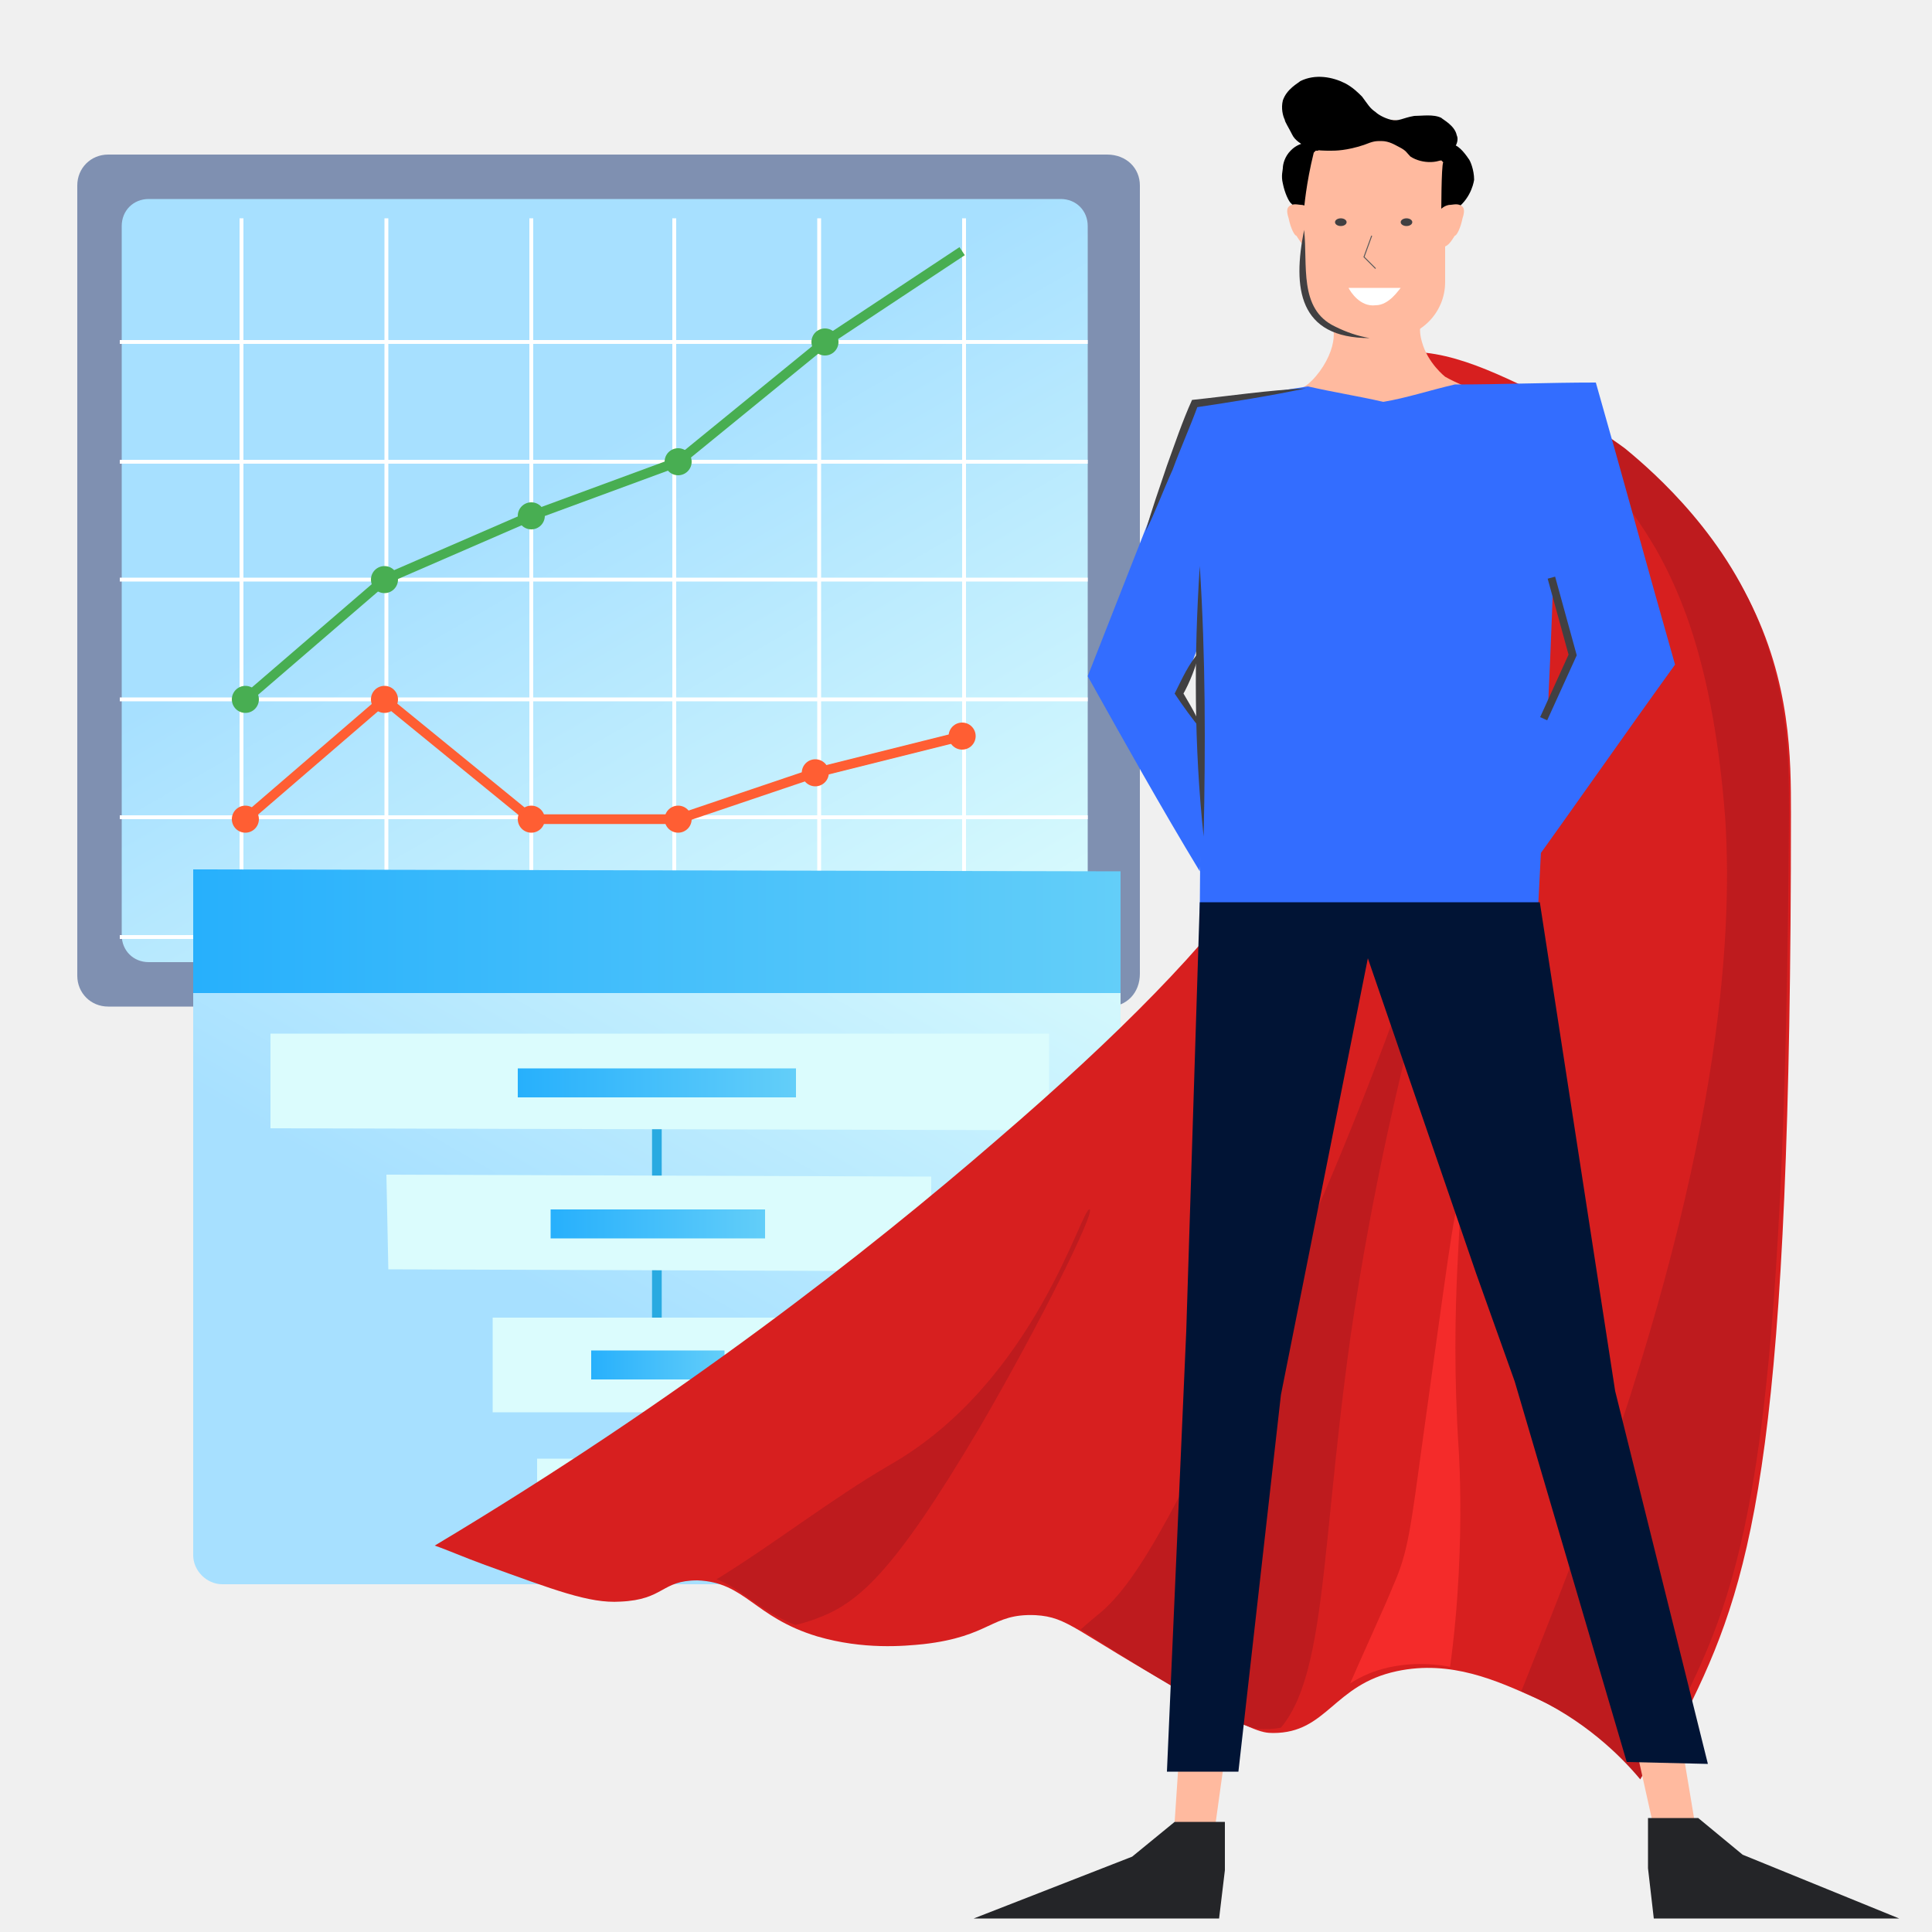
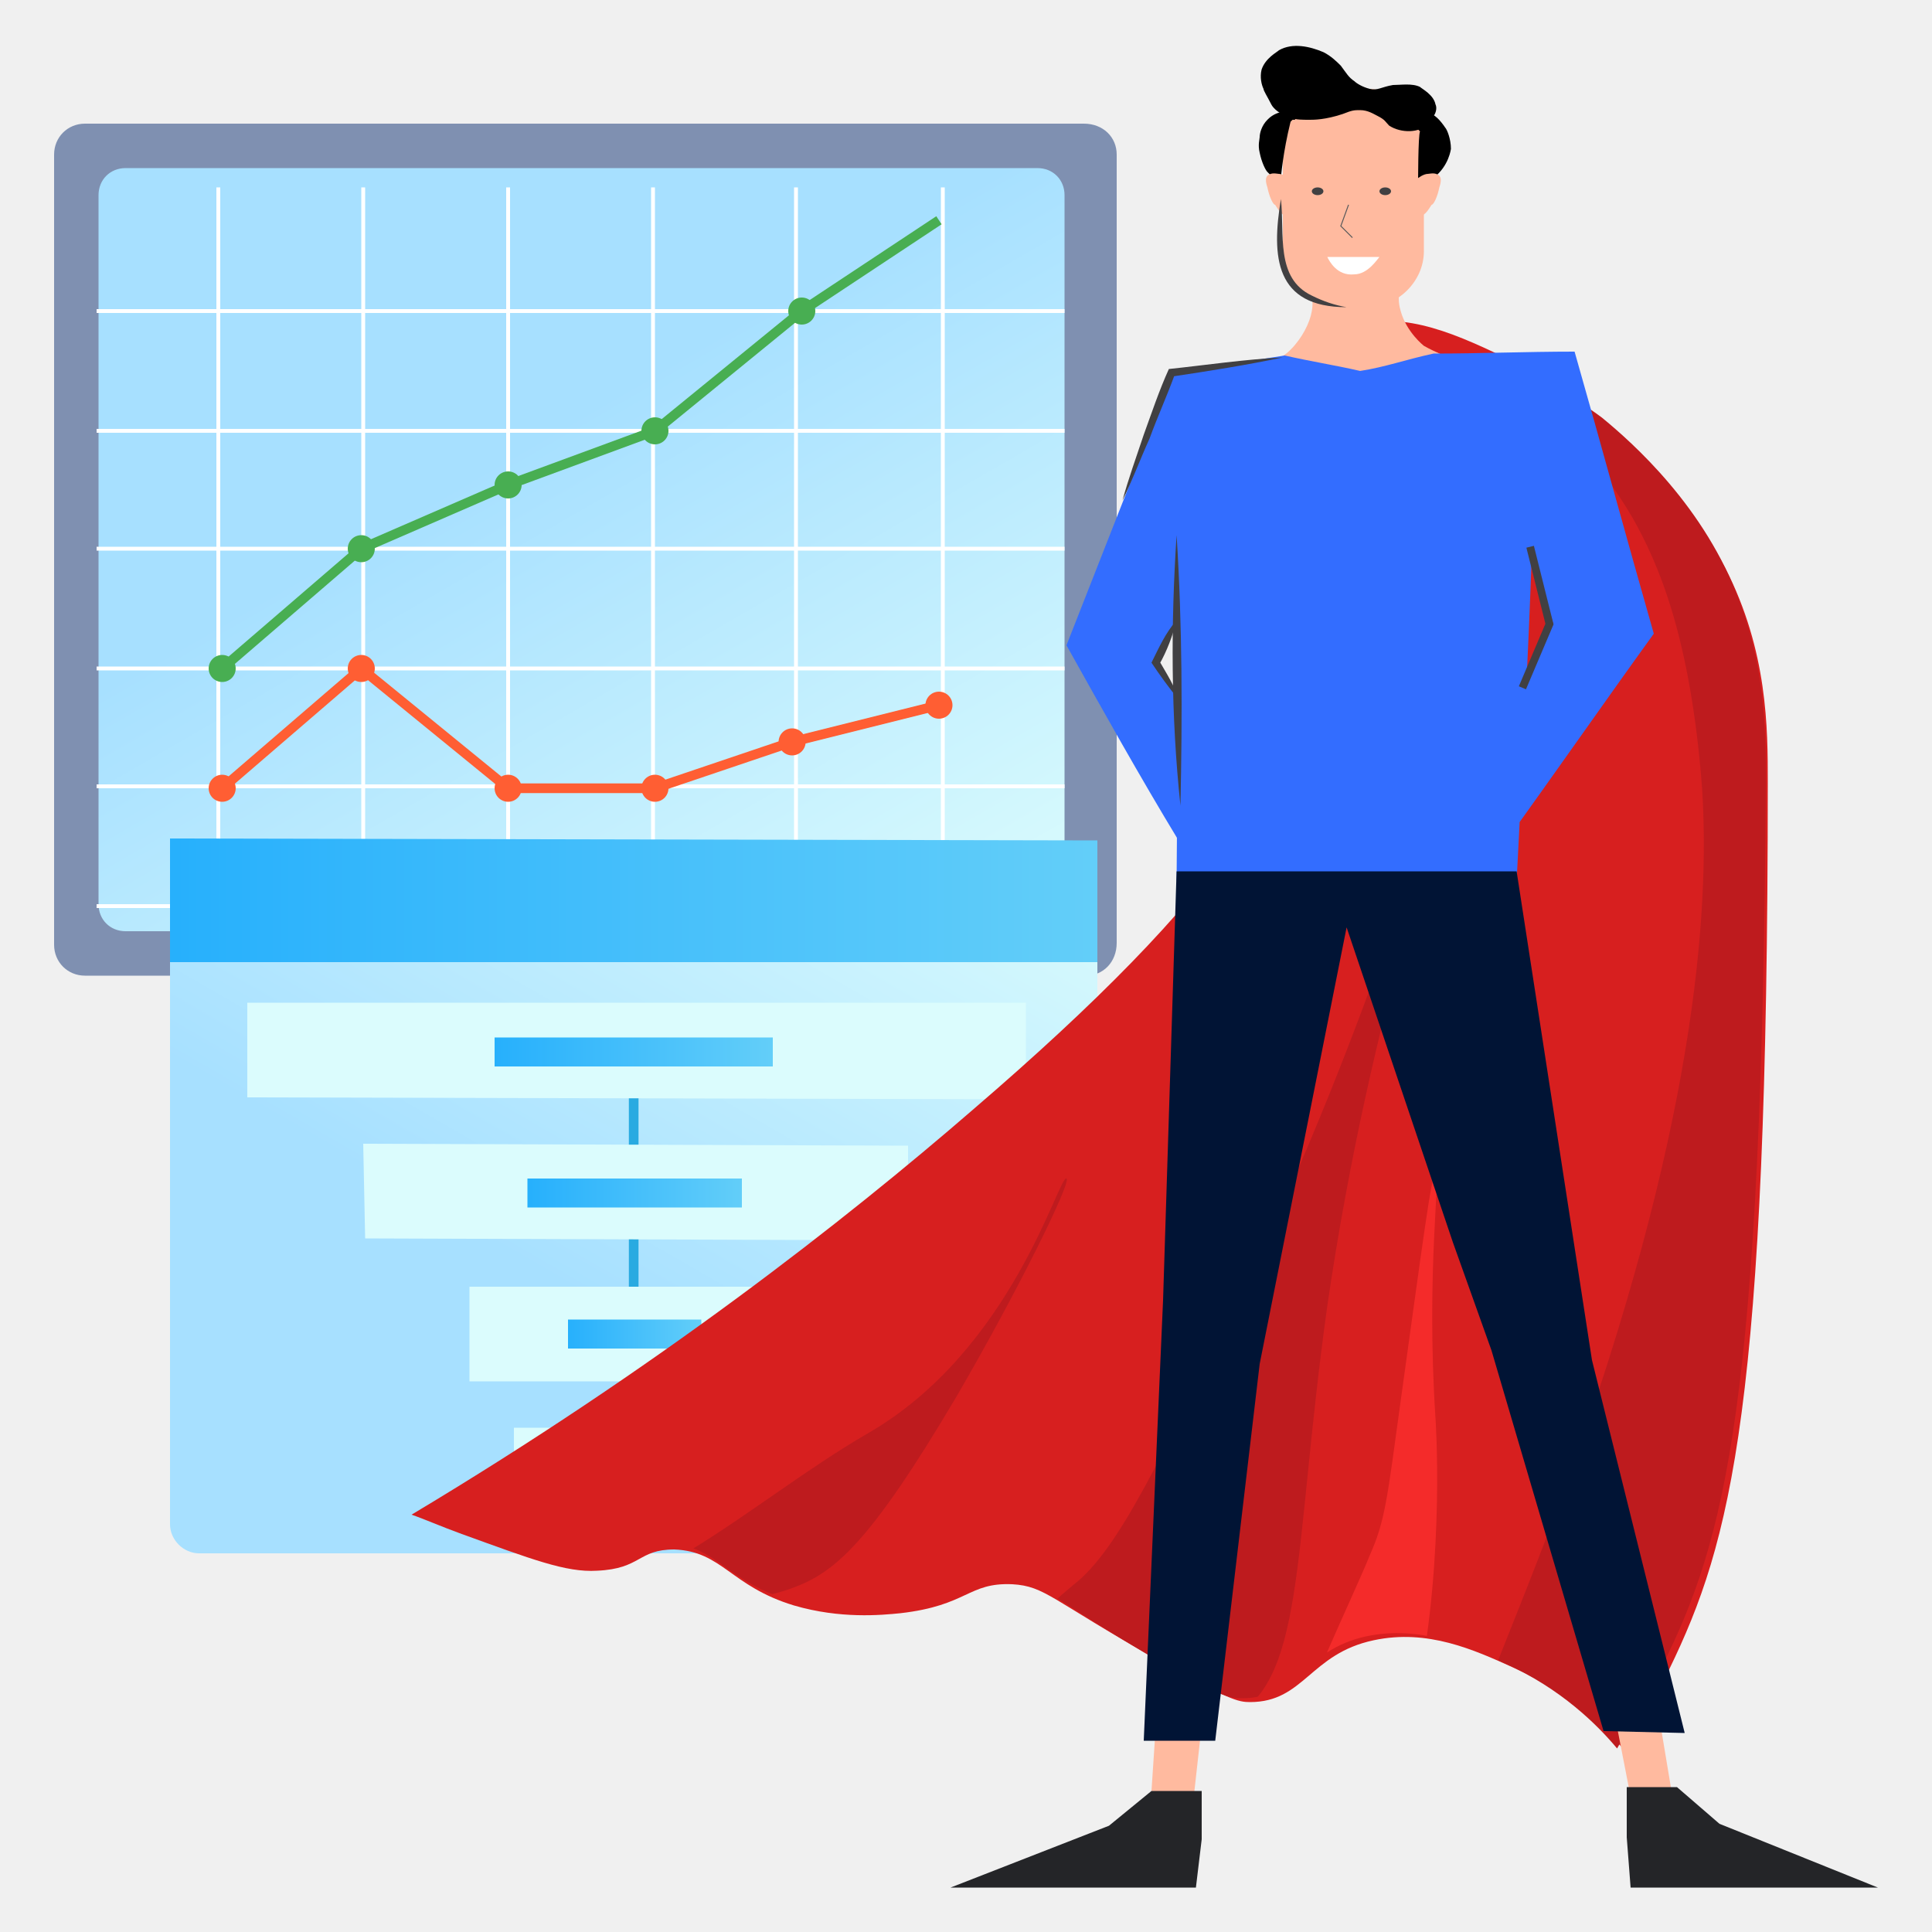
<svg xmlns="http://www.w3.org/2000/svg" xmlns:xlink="http://www.w3.org/1999/xlink" version="1.1" id="Layer_1" x="0px" y="0px" viewBox="0 0 100 100" style="enable-background:new 0 0 100 100;" xml:space="preserve">
  <style type="text/css">
	.st0{fill:#7F90B1;}
	.st1{fill:url(#SVGID_1_);}
	.st2{fill:none;stroke:#FFFFFF;stroke-width:0.2;stroke-miterlimit:10;}
	.st3{fill:#FF5E33;}
	.st4{fill:none;stroke:#FF5E33;stroke-width:0.5;stroke-miterlimit:10;}
	.st5{fill:#48AE52;}
	.st6{fill:none;stroke:#48AE52;stroke-width:0.5;stroke-miterlimit:10;}
- 	.st7{fill:url(#SVGID_00000041985094148032540310000007510724719854181264_);}
- 	.st8{fill:url(#SVGID_00000176741086951530627830000012122315081624694145_);}
+ 	.st7{fill:url(#SVGID_00000022556418285290030180000004856357744933669798_);}
+ 	.st8{fill:url(#SVGID_00000134211917256122947700000007273564529600055427_);}
	.st9{fill:none;stroke:#29AAE1;stroke-width:0.5;stroke-miterlimit:10;}
	.st10{fill:#DBFCFD;}
- 	.st11{fill:url(#SVGID_00000042722734182518636930000001764575790623422614_);}
- 	.st12{fill:url(#SVGID_00000151534148921105806680000003688049655690523273_);}
- 	.st13{fill:url(#SVGID_00000129193010250351339190000018331433146841507484_);}
- 	.st14{fill:url(#SVGID_00000081648421740960989340000011566714157589201836_);}
+ 	.st11{fill:url(#SVGID_00000081632037362618020100000012841209873122426281_);}
+ 	.st12{fill:url(#SVGID_00000039811858510354691160000000806932780893120417_);}
+ 	.st13{fill:url(#SVGID_00000088845671336613971740000015344611690339834556_);}
+ 	.st14{fill:url(#SVGID_00000163058295252727170220000005565573313193602971_);}
	.st15{fill:#D71F1F;}
- 	.st16{clip-path:url(#SVGID_00000070802127611473288980000003955818453036686514_);fill:#BE1B1E;}
- 	.st17{clip-path:url(#SVGID_00000058582909915008953060000001970887795665642668_);fill:#BE1B1E;}
- 	.st18{clip-path:url(#SVGID_00000106830869714334175630000013506132009870943388_);fill:#BE1B1E;}
- 	.st19{clip-path:url(#SVGID_00000170257547921561462560000005017619698426034081_);fill:#F42B2A;}
+ 	.st16{clip-path:url(#SVGID_00000183249908941278319400000010584989774856191902_);fill:#BE1B1E;}
+ 	.st17{clip-path:url(#SVGID_00000028314980174751488550000010833054724388156041_);fill:#BE1B1E;}
+ 	.st18{clip-path:url(#SVGID_00000096043314136339436130000005407245455151870894_);fill:#BE1B1E;}
+ 	.st19{clip-path:url(#SVGID_00000157299274132575066810000015398507145641147554_);fill:#F42B2A;}
	.st20{fill:#FFBA9F;}
	.st21{fill:#336DFF;}
	.st22{fill:#011435;}
	.st23{fill:#242528;}
	.st24{fill:#FFFFFF;}
	.st25{fill:none;stroke:#58595B;stroke-width:5.000000e-02;stroke-miterlimit:10;}
	.st26{fill:#414042;}
	.st27{fill:none;stroke:#414042;stroke-width:0.4;stroke-miterlimit:10;}
</style>
  <g>
-     <path class="st0" d="M57.4,52.1H5.6c-0.9,0-1.6-0.7-1.6-1.6V9.6C4,8.7,4.7,8,5.6,8h51.7c1,0,1.7,0.7,1.7,1.6v40.8   C59,51.4,58.3,52.1,57.4,52.1z" />
-     <linearGradient id="SVGID_1_" gradientUnits="userSpaceOnUse" x1="16.748" y1="982.846" x2="45.841" y2="1033.236" gradientTransform="matrix(1 0 0 1 0 -978)">
-       <stop offset="0.394" style="stop-color:#A7E0FF" />
-       <stop offset="1" style="stop-color:#DBFCFD" />
-     </linearGradient>
-     <path class="st1" d="M54.9,49.8H7.7c-0.8,0-1.4-0.6-1.4-1.4V11.7c0-0.8,0.6-1.4,1.4-1.4h47.2c0.8,0,1.4,0.6,1.4,1.4v36.6   C56.3,49.1,55.7,49.8,54.9,49.8z" />
-     <line class="st2" x1="12.5" y1="11.3" x2="12.5" y2="48.5" />
-     <line class="st2" x1="49.9" y1="11.3" x2="49.9" y2="48.5" />
-     <line class="st2" x1="20" y1="11.3" x2="20" y2="48.5" />
-     <line class="st2" x1="27.5" y1="11.3" x2="27.5" y2="48.5" />
-     <line class="st2" x1="34.9" y1="11.3" x2="34.9" y2="48.5" />
-     <line class="st2" x1="42.4" y1="11.3" x2="42.4" y2="48.5" />
-     <line class="st2" x1="6.2" y1="48.5" x2="56.3" y2="48.5" />
-     <line class="st2" x1="6.2" y1="17.7" x2="56.3" y2="17.7" />
-     <line class="st2" x1="6.2" y1="23.9" x2="56.3" y2="23.9" />
-     <line class="st2" x1="6.2" y1="30" x2="56.3" y2="30" />
-     <line class="st2" x1="6.2" y1="42.3" x2="56.3" y2="42.3" />
-     <line class="st2" x1="6.2" y1="36.2" x2="56.3" y2="36.2" />
-     <ellipse class="st3" cx="12.7" cy="42.4" rx="0.7" ry="0.7" />
-     <ellipse class="st3" cx="19.9" cy="36.2" rx="0.7" ry="0.7" />
-     <ellipse class="st3" cx="27.5" cy="42.4" rx="0.7" ry="0.7" />
-     <ellipse class="st3" cx="35.1" cy="42.4" rx="0.7" ry="0.7" />
-     <ellipse class="st3" cx="42.2" cy="40" rx="0.7" ry="0.7" />
-     <ellipse class="st3" cx="49.8" cy="38.1" rx="0.7" ry="0.7" />
-     <polyline class="st4" points="12.7,42.4 19.9,36.2 27.5,42.4 35.1,42.4 42.2,40 49.8,38.1  " />
-     <ellipse class="st5" cx="12.7" cy="36.2" rx="0.7" ry="0.7" />
-     <ellipse class="st5" cx="19.9" cy="30" rx="0.7" ry="0.7" />
-     <ellipse class="st5" cx="27.5" cy="26.7" rx="0.7" ry="0.7" />
-     <ellipse class="st5" cx="35.1" cy="23.9" rx="0.7" ry="0.7" />
-     <ellipse class="st5" cx="42.7" cy="17.7" rx="0.7" ry="0.7" />
-     <polyline class="st6" points="12.7,36.2 19.9,30 27.5,26.7 35.1,23.9 42.7,17.7 49.8,13  " />
-   </g>
-   <g>
-     <linearGradient id="SVGID_00000179641682139185841600000009137100060518709650_" gradientUnits="userSpaceOnUse" x1="20.313" y1="1065.307" x2="47.687" y2="1017.893" gradientTransform="matrix(1 0 0 1 0 -978)">
-       <stop offset="0.394" style="stop-color:#A7E0FF" />
-       <stop offset="1" style="stop-color:#DBFCFD" />
-     </linearGradient>
-     <path style="fill:url(#SVGID_00000179641682139185841600000009137100060518709650_);" d="M56.5,82h-45c-0.8,0-1.5-0.7-1.5-1.5V46.7   c0-0.8,0.7-1.5,1.5-1.5h45c0.8,0,1.5,0.7,1.5,1.5v33.8C58,81.3,57.3,82,56.5,82z" />
-     <linearGradient id="SVGID_00000060024028523209106820000000445117967646067333_" gradientUnits="userSpaceOnUse" x1="10" y1="1026.2" x2="58" y2="1026.2" gradientTransform="matrix(1 0 0 1 0 -978)">
-       <stop offset="1.978731e-03" style="stop-color:#27B0FC" />
-       <stop offset="1" style="stop-color:#63CEF9" />
-     </linearGradient>
-     <polygon style="fill:url(#SVGID_00000060024028523209106820000000445117967646067333_);" points="58,51.4 10,51.4 10,45 58,45.1     " />
-     <line class="st9" x1="34" y1="58.4" x2="34" y2="80.4" />
-     <polygon class="st10" points="54.3,58.5 14,58.4 14,53.5 54.3,53.5  " />
-     <polygon class="st10" points="48.2,65.8 20.1,65.7 20,60.8 48.2,60.9  " />
-     <polygon class="st10" points="42.7,73.1 25.5,73.1 25.5,68.2 42.7,68.2  " />
-     <polygon class="st10" points="40.5,80.4 27.8,80.4 27.8,75.5 40.5,75.5  " />
-     <linearGradient id="SVGID_00000147208734315493712750000005475942486699822488_" gradientUnits="userSpaceOnUse" x1="26.8" y1="1034.05" x2="41.16" y2="1034.05" gradientTransform="matrix(1 0 0 1 0 -978)">
-       <stop offset="1.978731e-03" style="stop-color:#27B0FC" />
-       <stop offset="1" style="stop-color:#63CEF9" />
-     </linearGradient>
-     <rect x="26.8" y="55.3" style="fill:url(#SVGID_00000147208734315493712750000005475942486699822488_);" width="14.4" height="1.5" />
-     <linearGradient id="SVGID_00000123441768111977171570000005094997293963157415_" gradientUnits="userSpaceOnUse" x1="28.54" y1="1041.35" x2="39.67" y2="1041.35" gradientTransform="matrix(1 0 0 1 0 -978)">
-       <stop offset="1.978731e-03" style="stop-color:#27B0FC" />
-       <stop offset="1" style="stop-color:#63CEF9" />
-     </linearGradient>
-     <rect x="28.5" y="62.6" style="fill:url(#SVGID_00000123441768111977171570000005094997293963157415_);" width="11.1" height="1.5" />
-     <linearGradient id="SVGID_00000104697688439447613170000008074013664449535141_" gradientUnits="userSpaceOnUse" x1="30.56" y1="1048.65" x2="37.49" y2="1048.65" gradientTransform="matrix(1 0 0 1 0 -978)">
-       <stop offset="1.978731e-03" style="stop-color:#27B0FC" />
-       <stop offset="1" style="stop-color:#63CEF9" />
-     </linearGradient>
-     <rect x="30.6" y="69.9" style="fill:url(#SVGID_00000104697688439447613170000008074013664449535141_);" width="6.9" height="1.5" />
-     <linearGradient id="SVGID_00000182516062028679807570000013944888856001636255_" gradientUnits="userSpaceOnUse" x1="32.01" y1="1055.95" x2="36.125" y2="1055.95" gradientTransform="matrix(1 0 0 1 0 -978)">
-       <stop offset="1.978731e-03" style="stop-color:#27B0FC" />
-       <stop offset="1" style="stop-color:#63CEF9" />
-     </linearGradient>
-     <rect x="32" y="77.2" style="fill:url(#SVGID_00000182516062028679807570000013944888856001636255_);" width="4.1" height="1.5" />
-   </g>
-   <g>
-     <path class="st15" d="M66.1,28.7c0.1,3.1,1.3,4.6,1.8,6.5C69.5,40.7,64.4,48,51.6,59c-6.7,5.8-16.4,13.4-29.1,21   c0.6,0.2,1.5,0.6,2.6,1c3.6,1.3,5.4,2,7,1.9c2.3-0.1,2.1-1.1,4-1.1c2.5,0.1,2.9,1.9,6.2,2.9c2.4,0.7,4.5,0.5,5.5,0.4   c3.5-0.4,3.5-1.6,5.8-1.5c1.7,0.1,2,0.8,7.5,3.9c3.7,2.1,4.2,2.2,4.8,2.2c2.8,0,3.1-2.5,6.4-3.2c2.8-0.6,5.2,0.5,7.2,1.4   c2.9,1.3,4.8,3.2,5.8,4.3c0.5-0.9,1.4-2.3,2.3-4.2c3.2-6.6,5.1-13.6,5.1-45.9c0-2.8,0-6.8-2.2-11.1c-2.3-4.4-5.9-7.4-7-8.2   c-2-1.5-3.6-2.3-4-2.5c-2.7-1.3-5.6-2.7-8.3-1.8C67.4,20.1,66,25.3,66.1,28.7z" />
    <g>
+       <path class="st0" d="M56.2,50.5H4.4c-0.9,0-1.6-0.7-1.6-1.6V8c0-0.9,0.7-1.6,1.6-1.6h51.7c1,0,1.7,0.7,1.7,1.6v40.8    C57.8,49.8,57.1,50.5,56.2,50.5z" />
+       <linearGradient id="SVGID_1_" gradientUnits="userSpaceOnUse" x1="15.598" y1="-879.208" x2="44.691" y2="-929.598" gradientTransform="matrix(1 0 0 -1 0 -876)">
+         <stop offset="0.394" style="stop-color:#A7E0FF" />
+         <stop offset="1" style="stop-color:#DBFCFD" />
+       </linearGradient>
+       <path class="st1" d="M53.8,48.2H6.5c-0.8,0-1.4-0.6-1.4-1.4V10.1c0-0.8,0.6-1.4,1.4-1.4h47.2c0.8,0,1.4,0.6,1.4,1.4v36.6    C55.1,47.5,54.5,48.2,53.8,48.2z" />
+       <line class="st2" x1="11.3" y1="9.7" x2="11.3" y2="46.9" />
+       <line class="st2" x1="48.8" y1="9.7" x2="48.8" y2="46.9" />
+       <line class="st2" x1="18.8" y1="9.7" x2="18.8" y2="46.9" />
+       <line class="st2" x1="26.3" y1="9.7" x2="26.3" y2="46.9" />
+       <line class="st2" x1="33.8" y1="9.7" x2="33.8" y2="46.9" />
+       <line class="st2" x1="41.2" y1="9.7" x2="41.2" y2="46.9" />
+       <line class="st2" x1="5" y1="46.9" x2="55.1" y2="46.9" />
+       <line class="st2" x1="5" y1="16.1" x2="55.1" y2="16.1" />
+       <line class="st2" x1="5" y1="22.3" x2="55.1" y2="22.3" />
+       <line class="st2" x1="5" y1="28.4" x2="55.1" y2="28.4" />
+       <line class="st2" x1="5" y1="40.7" x2="55.1" y2="40.7" />
+       <line class="st2" x1="5" y1="34.6" x2="55.1" y2="34.6" />
+       <ellipse class="st3" cx="11.5" cy="40.8" rx="0.7" ry="0.7" />
+       <ellipse class="st3" cx="18.7" cy="34.6" rx="0.7" ry="0.7" />
+       <ellipse class="st3" cx="26.3" cy="40.8" rx="0.7" ry="0.7" />
+       <ellipse class="st3" cx="33.9" cy="40.8" rx="0.7" ry="0.7" />
+       <ellipse class="st3" cx="41" cy="38.4" rx="0.7" ry="0.7" />
+       <ellipse class="st3" cx="48.6" cy="36.5" rx="0.7" ry="0.7" />
+       <polyline class="st4" points="11.5,40.8 18.7,34.6 26.3,40.8 33.9,40.8 41,38.4 48.6,36.5   " />
+       <ellipse class="st5" cx="11.5" cy="34.6" rx="0.7" ry="0.7" />
+       <ellipse class="st5" cx="18.7" cy="28.4" rx="0.7" ry="0.7" />
+       <ellipse class="st5" cx="26.3" cy="25.1" rx="0.7" ry="0.7" />
+       <ellipse class="st5" cx="33.9" cy="22.3" rx="0.7" ry="0.7" />
+       <ellipse class="st5" cx="41.5" cy="16.1" rx="0.7" ry="0.7" />
+       <polyline class="st6" points="11.5,34.6 18.7,28.4 26.3,25.1 33.9,22.3 41.5,16.1 48.6,11.4   " />
+     </g>
+     <g>
+       <linearGradient id="SVGID_00000039102076863801013440000003893690513573192869_" gradientUnits="userSpaceOnUse" x1="19.163" y1="-961.669" x2="46.537" y2="-914.255" gradientTransform="matrix(1 0 0 -1 0 -876)">
+         <stop offset="0.394" style="stop-color:#A7E0FF" />
+         <stop offset="1" style="stop-color:#DBFCFD" />
+       </linearGradient>
+       <path style="fill:url(#SVGID_00000039102076863801013440000003893690513573192869_);" d="M55.3,80.4h-45c-0.8,0-1.5-0.7-1.5-1.5    V45.1c0-0.8,0.7-1.5,1.5-1.5h45c0.8,0,1.5,0.7,1.5,1.5v33.8C56.8,79.7,56.1,80.4,55.3,80.4z" />
+       <linearGradient id="SVGID_00000032621253920910288490000002593617973083082115_" gradientUnits="userSpaceOnUse" x1="8.85" y1="-922.562" x2="56.85" y2="-922.562" gradientTransform="matrix(1 0 0 -1 0 -876)">
+         <stop offset="1.978731e-03" style="stop-color:#27B0FC" />
+         <stop offset="1" style="stop-color:#63CEF9" />
+       </linearGradient>
+       <polygon style="fill:url(#SVGID_00000032621253920910288490000002593617973083082115_);" points="56.8,49.8 8.8,49.8 8.8,43.4     56.8,43.5   " />
+       <line class="st9" x1="32.8" y1="56.8" x2="32.8" y2="78.8" />
+       <polygon class="st10" points="53.1,56.9 12.8,56.8 12.8,51.9 53.1,51.9   " />
+       <polygon class="st10" points="47,64.2 18.9,64.1 18.8,59.2 47,59.3   " />
+       <polygon class="st10" points="41.5,71.5 24.3,71.5 24.3,66.6 41.5,66.6   " />
+       <polygon class="st10" points="39.3,78.8 26.6,78.8 26.6,73.9 39.3,73.9   " />
+       <linearGradient id="SVGID_00000175317016716192187570000015722704005592078728_" gradientUnits="userSpaceOnUse" x1="25.65" y1="-930.412" x2="40.01" y2="-930.412" gradientTransform="matrix(1 0 0 -1 0 -876)">
+         <stop offset="1.978731e-03" style="stop-color:#27B0FC" />
+         <stop offset="1" style="stop-color:#63CEF9" />
+       </linearGradient>
+       <rect x="25.6" y="53.7" style="fill:url(#SVGID_00000175317016716192187570000015722704005592078728_);" width="14.4" height="1.5" />
+       <linearGradient id="SVGID_00000074442924236349530250000005952481995455528862_" gradientUnits="userSpaceOnUse" x1="27.39" y1="-937.712" x2="38.52" y2="-937.712" gradientTransform="matrix(1 0 0 -1 0 -876)">
+         <stop offset="1.978731e-03" style="stop-color:#27B0FC" />
+         <stop offset="1" style="stop-color:#63CEF9" />
+       </linearGradient>
+       <rect x="27.3" y="61" style="fill:url(#SVGID_00000074442924236349530250000005952481995455528862_);" width="11.1" height="1.5" />
+       <linearGradient id="SVGID_00000183248557028825939280000004044250140427336634_" gradientUnits="userSpaceOnUse" x1="29.41" y1="-945.012" x2="36.34" y2="-945.012" gradientTransform="matrix(1 0 0 -1 0 -876)">
+         <stop offset="1.978731e-03" style="stop-color:#27B0FC" />
+         <stop offset="1" style="stop-color:#63CEF9" />
+       </linearGradient>
+       <rect x="29.4" y="68.3" style="fill:url(#SVGID_00000183248557028825939280000004044250140427336634_);" width="6.9" height="1.5" />
+       <linearGradient id="SVGID_00000079443781700199025280000018310580304706187161_" gradientUnits="userSpaceOnUse" x1="30.86" y1="-952.312" x2="34.975" y2="-952.312" gradientTransform="matrix(1 0 0 -1 0 -876)">
+         <stop offset="1.978731e-03" style="stop-color:#27B0FC" />
+         <stop offset="1" style="stop-color:#63CEF9" />
+       </linearGradient>
+       <rect x="30.8" y="75.6" style="fill:url(#SVGID_00000079443781700199025280000018310580304706187161_);" width="4.1" height="1.5" />
+     </g>
+     <g>
+       <path class="st15" d="M64.9,27.1c0.1,3.1,1.3,4.6,1.8,6.5c1.6,5.5-3.5,12.8-16.3,23.8c-6.7,5.8-16.4,13.4-29.1,21    c0.6,0.2,1.5,0.6,2.6,1c3.6,1.3,5.4,2,7,1.9c2.3-0.1,2.1-1.1,4-1.1c2.5,0.1,2.9,1.9,6.2,2.9c2.4,0.7,4.5,0.5,5.5,0.4    c3.5-0.4,3.5-1.6,5.8-1.5c1.7,0.1,2,0.8,7.5,3.9c3.7,2.1,4.2,2.2,4.8,2.2c2.8,0,3.1-2.5,6.4-3.2c2.8-0.6,5.2,0.5,7.2,1.4    c2.9,1.3,4.8,3.2,5.8,4.3c0.5-0.9,1.4-2.3,2.3-4.2c3.2-6.6,5.1-13.6,5.1-45.9c0-2.8,0-6.8-2.2-11.1c-2.3-4.4-5.9-7.4-7-8.2    c-2-1.5-3.6-2.3-4-2.5c-2.7-1.3-5.6-2.7-8.3-1.8C66.2,18.5,64.8,23.7,64.9,27.1z" />
      <g>
        <g>
-           <defs>
-             <path id="SVGID_00000131358461748455766090000013736882435283452572_" d="M66.1,28.5c0,3.1,1.2,4.6,1.8,6.5       c1.5,5.6-3.6,12.7-16.5,23.7C44.7,64.5,35,72,22.2,79.5c0.6,0.2,1.5,0.6,2.6,1c3.6,1.4,5.4,2.1,7,2c2.3-0.1,2.1-1.1,4-1       c2.5,0.1,2.9,1.9,6.2,2.9c2.4,0.7,4.5,0.5,5.5,0.4c3.5-0.4,3.5-1.6,5.8-1.5c1.7,0.1,2,0.8,7.4,4c3.7,2.2,4.2,2.2,4.8,2.2       c2.8,0,3.2-2.5,6.4-3.2c2.8-0.6,5.2,0.5,7.2,1.4c2.9,1.3,4.8,3.2,5.8,4.4c0.5-0.9,1.4-2.3,2.3-4.2c3.3-6.6,5.2-13.6,5.4-45.8       c0-2.8,0-6.8-2.1-11.1c-2.2-4.5-5.9-7.4-6.9-8.2c-2-1.6-3.6-2.4-4-2.5c-2.7-1.3-5.6-2.8-8.3-1.8C67.5,19.9,66.1,25.1,66.1,28.5       z" />
-           </defs>
-           <clipPath id="SVGID_00000050639574712986753050000000124064481454627976_">
-             <use xlink:href="#SVGID_00000131358461748455766090000013736882435283452572_" style="overflow:visible;" />
-           </clipPath>
-           <path style="clip-path:url(#SVGID_00000050639574712986753050000000124064481454627976_);fill:#BE1B1E;" d="M64.7,90.6      c4.1-1.7,3.4-8.5,5.2-21.4c2.3-15.8,6.4-26.2,5.9-26.3c-0.5-0.2-3.6,11.6-10,24.9c-4.5,9.3-6.7,14-9,15.8      c-0.7,0.6-2.2,1.7-2.1,3C55.1,89.2,61.1,92.1,64.7,90.6z" />
+           <g>
+             <g>
+               <defs>
+                 <path id="SVGID_00000120523660660724260410000004385883232728471225_" d="M64.9,26.9c0,3.1,1.2,4.6,1.8,6.5         c1.5,5.6-3.6,12.7-16.5,23.7C43.5,62.9,33.8,70.4,21,77.9c0.6,0.2,1.5,0.6,2.6,1c3.6,1.4,5.4,2.1,7,2c2.3-0.1,2.1-1.1,4-1         c2.5,0.1,2.9,1.9,6.2,2.9c2.4,0.7,4.5,0.5,5.5,0.4c3.5-0.4,3.5-1.6,5.8-1.5c1.7,0.1,2,0.8,7.4,4c3.7,2.2,4.2,2.2,4.8,2.2         c2.8,0,3.2-2.5,6.4-3.2c2.8-0.6,5.2,0.5,7.2,1.4c2.9,1.3,4.8,3.2,5.8,4.4c0.5-0.9,1.4-2.3,2.3-4.2c3.3-6.6,5.2-13.6,5.4-45.8         c0-2.8,0-6.8-2.1-11.1c-2.2-4.5-5.9-7.4-6.9-8.2c-2-1.6-3.6-2.4-4-2.5c-2.7-1.3-5.6-2.8-8.3-1.8         C66.3,18.3,64.9,23.5,64.9,26.9z" />
+               </defs>
+               <clipPath id="SVGID_00000137107053986207639250000012117301874747610808_">
+                 <use xlink:href="#SVGID_00000120523660660724260410000004385883232728471225_" style="overflow:visible;" />
+               </clipPath>
+               <path style="clip-path:url(#SVGID_00000137107053986207639250000012117301874747610808_);fill:#BE1B1E;" d="M63.5,89        c4.1-1.7,3.4-8.5,5.2-21.4c2.3-15.8,6.4-26.2,5.9-26.3c-0.5-0.2-3.6,11.6-10,24.9c-4.5,9.3-6.7,14-9,15.8        c-0.7,0.6-2.2,1.7-2.1,3C53.9,87.6,59.9,90.5,63.5,89z" />
+             </g>
+           </g>
        </g>
-       </g>
-       <g>
        <g>
-           <defs>
-             <path id="SVGID_00000126313927490161574860000008356409742926969263_" d="M66.1,28.5c0,3.1,1.2,4.6,1.8,6.5       c1.5,5.6-3.6,12.7-16.5,23.7C44.7,64.5,35,72,22.2,79.5c0.6,0.2,1.5,0.6,2.6,1c3.6,1.4,5.4,2.1,7,2c2.3-0.1,2.1-1.1,4-1       c2.5,0.1,2.9,1.9,6.2,2.9c2.4,0.7,4.5,0.5,5.5,0.4c3.5-0.4,3.5-1.6,5.8-1.5c1.7,0.1,2,0.8,7.4,4c3.7,2.2,4.2,2.2,4.8,2.2       c2.8,0,3.2-2.5,6.4-3.2c2.8-0.6,5.2,0.5,7.2,1.4c2.9,1.3,4.8,3.2,5.8,4.4c0.5-0.9,1.4-2.3,2.3-4.2c3.3-6.6,5.2-13.6,5.4-45.8       c0-2.8,0-6.8-2.1-11.1c-2.2-4.5-5.9-7.4-6.9-8.2c-2-1.6-3.6-2.4-4-2.5c-2.7-1.3-5.6-2.8-8.3-1.8C67.5,19.9,66.1,25.1,66.1,28.5       z" />
-           </defs>
-           <clipPath id="SVGID_00000142135103849496962630000006640280610074349199_">
-             <use xlink:href="#SVGID_00000126313927490161574860000008356409742926969263_" style="overflow:visible;" />
-           </clipPath>
-           <path style="clip-path:url(#SVGID_00000142135103849496962630000006640280610074349199_);fill:#BE1B1E;" d="M42.2,83.8      c2.2-0.8,4-2.3,8.5-9.9c3.2-5.5,6-11.2,5.7-11.3c-0.4-0.2-2.8,8.9-10.3,13.2c-3.1,1.8-6,4.1-9.1,6c-1,0.6-2,1.2-1.9,1.7      C35.3,84.4,39.2,84.9,42.2,83.8z" />
+           <g>
+             <g>
+               <defs>
+                 <path id="SVGID_00000033338903113912062300000001586864896457356437_" d="M64.9,26.9c0,3.1,1.2,4.6,1.8,6.5         c1.5,5.6-3.6,12.7-16.5,23.7C43.5,62.9,33.8,70.4,21,77.9c0.6,0.2,1.5,0.6,2.6,1c3.6,1.4,5.4,2.1,7,2c2.3-0.1,2.1-1.1,4-1         c2.5,0.1,2.9,1.9,6.2,2.9c2.4,0.7,4.5,0.5,5.5,0.4c3.5-0.4,3.5-1.6,5.8-1.5c1.7,0.1,2,0.8,7.4,4c3.7,2.2,4.2,2.2,4.8,2.2         c2.8,0,3.2-2.5,6.4-3.2c2.8-0.6,5.2,0.5,7.2,1.4c2.9,1.3,4.8,3.2,5.8,4.4c0.5-0.9,1.4-2.3,2.3-4.2c3.3-6.6,5.2-13.6,5.4-45.8         c0-2.8,0-6.8-2.1-11.1c-2.2-4.5-5.9-7.4-6.9-8.2c-2-1.6-3.6-2.4-4-2.5c-2.7-1.3-5.6-2.8-8.3-1.8         C66.3,18.3,64.9,23.5,64.9,26.9z" />
+               </defs>
+               <clipPath id="SVGID_00000176028166087620204640000007828736689874812087_">
+                 <use xlink:href="#SVGID_00000033338903113912062300000001586864896457356437_" style="overflow:visible;" />
+               </clipPath>
+               <path style="clip-path:url(#SVGID_00000176028166087620204640000007828736689874812087_);fill:#BE1B1E;" d="M41,82.2        c2.2-0.8,4-2.3,8.5-9.9c3.2-5.5,6-11.2,5.7-11.3c-0.4-0.2-2.8,8.9-10.3,13.2c-3.1,1.8-6,4.1-9.1,6c-1,0.6-2,1.2-1.9,1.7        C34.1,82.8,38,83.3,41,82.2z" />
+             </g>
+           </g>
        </g>
-       </g>
-       <g>
        <g>
-           <defs>
-             <path id="SVGID_00000022539903149910130140000003284658561356353951_" d="M66.1,28.5c0,3.1,1.2,4.6,1.8,6.5       c1.5,5.6-3.6,12.7-16.5,23.7C44.7,64.5,35,72,22.2,79.5c0.6,0.2,1.5,0.6,2.6,1c3.6,1.4,5.4,2.1,7,2c2.3-0.1,2.1-1.1,4-1       c2.5,0.1,2.9,1.9,6.2,2.9c2.4,0.7,4.5,0.5,5.5,0.4c3.5-0.4,3.5-1.6,5.8-1.5c1.7,0.1,2,0.8,7.4,4c3.7,2.2,4.2,2.2,4.8,2.2       c2.8,0,3.2-2.5,6.4-3.2c2.8-0.6,5.2,0.5,7.2,1.4c2.9,1.3,4.8,3.2,5.8,4.4c0.5-0.9,1.4-2.3,2.3-4.2c3.3-6.6,5.2-13.6,5.4-45.8       c0-2.8,0-6.8-2.1-11.1c-2.2-4.5-5.9-7.4-6.9-8.2c-2-1.6-3.6-2.4-4-2.5c-2.7-1.3-5.6-2.8-8.3-1.8C67.5,19.9,66.1,25.1,66.1,28.5       z" />
-           </defs>
-           <clipPath id="SVGID_00000029756452853228439490000008042655206409368983_">
-             <use xlink:href="#SVGID_00000022539903149910130140000003284658561356353951_" style="overflow:visible;" />
-           </clipPath>
-           <path style="clip-path:url(#SVGID_00000029756452853228439490000008042655206409368983_);fill:#BE1B1E;" d="M82.4,97.4      c-2.6,1.1-5,2.2-6.1,1.4c-2.1-1.6,1.9-9.3,5.8-19.9C89,60,89.7,48.7,89.3,42.4c-0.6-7.9-2.3-11.7-3.6-14c-3-5.1-6.9-7.6-6.7-7.9      c0.3-0.4,8.3,3.4,12.9,11.1c3,5.1,3.1,10.1,3.2,19.7c0.1,5.4-0.3,5.2-3,26.9c-0.7,5.9-0.4,11.9-4.2,15.6      C87.2,94.6,85.2,96.2,82.4,97.4z" />
+           <g>
+             <g>
+               <defs>
+                 <path id="SVGID_00000049933142692905378910000013527692780955233701_" d="M64.9,26.9c0,3.1,1.2,4.6,1.8,6.5         c1.5,5.6-3.6,12.7-16.5,23.7C43.5,62.9,33.8,70.4,21,77.9c0.6,0.2,1.5,0.6,2.6,1c3.6,1.4,5.4,2.1,7,2c2.3-0.1,2.1-1.1,4-1         c2.5,0.1,2.9,1.9,6.2,2.9c2.4,0.7,4.5,0.5,5.5,0.4c3.5-0.4,3.5-1.6,5.8-1.5c1.7,0.1,2,0.8,7.4,4c3.7,2.2,4.2,2.2,4.8,2.2         c2.8,0,3.2-2.5,6.4-3.2c2.8-0.6,5.2,0.5,7.2,1.4c2.9,1.3,4.8,3.2,5.8,4.4c0.5-0.9,1.4-2.3,2.3-4.2c3.3-6.6,5.2-13.6,5.4-45.8         c0-2.8,0-6.8-2.1-11.1c-2.2-4.5-5.9-7.4-6.9-8.2c-2-1.6-3.6-2.4-4-2.5c-2.7-1.3-5.6-2.8-8.3-1.8         C66.3,18.3,64.9,23.5,64.9,26.9z" />
+               </defs>
+               <clipPath id="SVGID_00000024688992669018017010000010164122225279123891_">
+                 <use xlink:href="#SVGID_00000049933142692905378910000013527692780955233701_" style="overflow:visible;" />
+               </clipPath>
+               <path style="clip-path:url(#SVGID_00000024688992669018017010000010164122225279123891_);fill:#BE1B1E;" d="M81.2,95.8        c-2.6,1.1-5,2.2-6.1,1.4c-2.1-1.6,1.9-9.3,5.8-19.9c6.9-18.9,7.6-30.2,7.2-36.5c-0.6-7.9-2.3-11.7-3.6-14        c-3-5.1-6.9-7.6-6.7-7.9c0.3-0.4,8.3,3.4,12.9,11.1c3,5.1,3.1,10.1,3.2,19.7c0.1,5.4-0.3,5.2-3,26.9        c-0.7,5.9-0.4,11.9-4.2,15.6C86,93,84,94.6,81.2,95.8z" />
+             </g>
+           </g>
        </g>
-       </g>
-       <g>
        <g>
-           <defs>
-             <path id="SVGID_00000121992042356729393710000016168188334379504271_" d="M66.1,28.5c0,3.1,1.2,4.6,1.8,6.5       c1.5,5.6-3.6,12.7-16.5,23.7C44.7,64.5,35,72,22.2,79.5c0.6,0.2,1.5,0.6,2.6,1c3.6,1.4,5.4,2.1,7,2c2.3-0.1,2.1-1.1,4-1       c2.5,0.1,2.9,1.9,6.2,2.9c2.4,0.7,4.5,0.5,5.5,0.4c3.5-0.4,3.5-1.6,5.8-1.5c1.7,0.1,2,0.8,7.4,4c3.7,2.2,4.2,2.2,4.8,2.2       c2.8,0,3.2-2.5,6.4-3.2c2.8-0.6,5.2,0.5,7.2,1.4c2.9,1.3,4.8,3.2,5.8,4.4c0.5-0.9,1.4-2.3,2.3-4.2c3.3-6.6,5.2-13.6,5.4-45.8       c0-2.8,0-6.8-2.1-11.1c-2.2-4.5-5.9-7.4-6.9-8.2c-2-1.6-3.6-2.4-4-2.5c-2.7-1.3-5.6-2.8-8.3-1.8C67.5,19.9,66.1,25.1,66.1,28.5       z" />
-           </defs>
-           <clipPath id="SVGID_00000142171657075148598460000010285630061593656492_">
-             <use xlink:href="#SVGID_00000121992042356729393710000016168188334379504271_" style="overflow:visible;" />
-           </clipPath>
-           <path style="clip-path:url(#SVGID_00000142171657075148598460000010285630061593656492_);fill:#F42B2A;" d="M74.6,89      c1.4-7,0.9-14,0.9-14c-0.5-7.7,0.3-12.7,0-12.7c-0.2,0-0.7,3.9-1.8,11.8c-0.7,5.1-0.8,6.2-1.6,8c-0.4,1-1.2,2.7-2.6,5.9      c-1.2,2.9-1.5,3.6-1.1,4c0.8,1,4.2,0.4,5.6-1.6C74.5,89.8,74.6,89.2,74.6,89z" />
+           <g>
+             <g>
+               <defs>
+                 <path id="SVGID_00000114770026303685713870000011832801430173691526_" d="M64.9,26.9c0,3.1,1.2,4.6,1.8,6.5         c1.5,5.6-3.6,12.7-16.5,23.7C43.5,62.9,33.8,70.4,21,77.9c0.6,0.2,1.5,0.6,2.6,1c3.6,1.4,5.4,2.1,7,2c2.3-0.1,2.1-1.1,4-1         c2.5,0.1,2.9,1.9,6.2,2.9c2.4,0.7,4.5,0.5,5.5,0.4c3.5-0.4,3.5-1.6,5.8-1.5c1.7,0.1,2,0.8,7.4,4c3.7,2.2,4.2,2.2,4.8,2.2         c2.8,0,3.2-2.5,6.4-3.2c2.8-0.6,5.2,0.5,7.2,1.4c2.9,1.3,4.8,3.2,5.8,4.4c0.5-0.9,1.4-2.3,2.3-4.2c3.3-6.6,5.2-13.6,5.4-45.8         c0-2.8,0-6.8-2.1-11.1c-2.2-4.5-5.9-7.4-6.9-8.2c-2-1.6-3.6-2.4-4-2.5c-2.7-1.3-5.6-2.8-8.3-1.8         C66.3,18.3,64.9,23.5,64.9,26.9z" />
+               </defs>
+               <clipPath id="SVGID_00000176725543820024839560000000146430583158028474_">
+                 <use xlink:href="#SVGID_00000114770026303685713870000011832801430173691526_" style="overflow:visible;" />
+               </clipPath>
+               <path style="clip-path:url(#SVGID_00000176725543820024839560000000146430583158028474_);fill:#F42B2A;" d="M73.4,87.4        c1.4-7,0.9-14,0.9-14c-0.5-7.7,0.3-12.7,0-12.7c-0.2,0-0.7,3.9-1.8,11.8c-0.7,5.1-0.8,6.2-1.6,8c-0.4,1-1.2,2.7-2.6,5.9        c-1.2,2.9-1.5,3.6-1.1,4c0.8,1,4.2,0.4,5.6-1.6C73.3,88.2,73.4,87.6,73.4,87.4z" />
+             </g>
+           </g>
        </g>
      </g>
    </g>
-   </g>
-   <g>
-     <path class="st20" d="M68.8,15.7c-0.3,0.5,0.4,0.9,0.2,2c-0.1,0.6-0.5,1.4-1.1,2c-0.4,0.4-0.5,0.3-0.6,0.5   c-0.3,0.7,1.1,1.4,2.3,3.1c1.1,1.6,1.1,2.9,1.6,2.8c0.5,0,0.4-1.3,1.6-3.1c0.6-0.9,1-1.6,1.9-2c0.7-0.4,1.3-0.5,1.3-0.8   c0-0.2-0.5-0.3-1.2-0.7c0,0-0.9-0.7-1.2-1.8c-0.3-1,0.2-1.3-0.1-1.8C73,14.7,69.4,14.6,68.8,15.7z" />
-     <path class="st20" d="M71.9,17.5h-1.5c-1.6,0-2.9-1.3-2.9-2.9V9.1c0-1.6,1.3-2.9,2.9-2.9h1.5c1.6,0,2.9,1.3,2.9,2.9v5.5   C74.8,16.2,73.5,17.5,71.9,17.5z" />
-     <path d="M67.5,11.1c-0.2-0.1-0.4-0.3-0.7-0.6c-0.1-0.1-0.3-0.5-0.4-1c-0.1-0.4,0-0.7,0-0.8c0-0.2,0.1-0.6,0.4-0.9   c0.1-0.1,0.3-0.3,0.7-0.4c0.2,0,0.3,0,0.4,0c0,0,0.2-0.1,0.2,0c0.2,0.1,0.2,0.4,0.1,0.4c0,0,0,0-0.1,0L68,7.9   c-0.4,1.6-0.5,2.9-0.5,2.9C67.5,11,67.5,11,67.5,11.1z" />
-     <path class="st20" d="M67.9,10.9c-0.1-0.1-0.3-0.3-0.6-0.3c-0.1,0-0.4-0.1-0.6,0.1c-0.1,0.1-0.1,0.3,0,0.6c0.1,0.5,0.3,0.9,0.4,0.9   c0.2,0.3,0.3,0.5,0.6,0.6c0.2,0.1,0.3,0.2,0.5,0.1C68.4,12.7,68.5,11.5,67.9,10.9z" />
-     <path d="M67.3,4.2c-0.1,0.1-0.7,0.4-0.9,1c-0.1,0.4,0,0.8,0.1,1c0,0.1,0.2,0.4,0.4,0.8c0.1,0.2,0.4,0.5,1,0.7   c0.3,0.1,0.6,0.1,1,0.1c0.2,0,0.8,0,1.7-0.3c0.5-0.2,0.6-0.2,0.9-0.2c0.4,0,0.7,0.2,0.9,0.3c0.4,0.2,0.4,0.3,0.6,0.5   c0.6,0.4,1.6,0.4,2-0.1c0.2-0.2,0.2-0.4,0.3-0.4c0.1-0.1,0.2-0.4,0.1-0.6c-0.1-0.5-0.7-0.8-0.8-0.9c-0.4-0.2-1-0.1-1.4-0.1   c-0.6,0.1-0.8,0.3-1.2,0.2c-0.4-0.1-0.7-0.3-0.8-0.4c-0.3-0.2-0.4-0.4-0.7-0.8c-0.2-0.2-0.5-0.5-0.9-0.7C69,4,68.1,3.8,67.3,4.2z" />
-     <path d="M74.6,11.2c0.2-0.1,0.5-0.2,0.8-0.4l0,0c0.8-0.6,0.9-1.5,0.9-1.5c0-0.5-0.2-1-0.3-1.1c-0.2-0.3-0.6-0.8-0.9-0.7   c0,0-0.2,0.1-0.2,0.5c0,0-0.1-0.1-0.2-0.1c-0.2,0-0.2,0.3-0.2,0.4c0,0,0,0,0.1,0c0,0,0,0,0.1,0.1C74.6,8.6,74.6,11,74.6,11.2z" />
-     <path class="st20" d="M74.5,10.9c0.1-0.1,0.3-0.3,0.6-0.3c0.1,0,0.4-0.1,0.6,0.1c0.1,0.1,0.1,0.3,0,0.6c-0.1,0.5-0.3,0.9-0.4,0.9   c-0.2,0.3-0.3,0.5-0.6,0.6c-0.2,0.1-0.3,0.2-0.5,0.1C73.9,12.7,73.9,11.5,74.5,10.9z" />
-     <path class="st21" d="M67.8,20.4l-6,0.6l-5.5,14c1.9,3.4,3.8,6.8,5.8,10.1l0.5-6.6l-1.5-2.6l1.2-3.2l5.1-6.3L67.8,20.4z" />
-     <path class="st21" d="M75.3,19.9c2.4,0,4.8-0.1,7.3-0.1c1.4,4.9,2.7,9.7,4.1,14.6c-2.6,3.6-5.1,7.2-7.7,10.8   c0.2-2.4,0.4-4.8,0.6-7.1c0.6-1.4,1.3-2.8,1.9-4.2c-0.4-1.3-0.7-2.6-1.1-4c-0.2,5.7-0.5,11.5-0.8,17.3H62.1l0.2-25.3   c-0.1-0.3-0.3-0.6-0.4-1c1.9-0.3,3.9-0.6,5.8-0.9c1.3,0.3,2.6,0.5,3.9,0.8C72.8,20.6,74,20.2,75.3,19.9z" />
-     <polygon class="st20" points="87.2,91.2 87.7,94.2 85.6,94.6 84.8,91  " />
-     <polygon class="st20" points="61,91.3 60.8,94.3 62.9,94.5 63.4,90.9  " />
-     <polygon class="st22" points="62.1,46.7 61.4,68.9 60.4,91.7 64.1,91.7 66.3,72.2 70.8,49.6 76.4,65.9 78.4,71.5 84.2,91.2    88.4,91.3 83.6,72 79.7,46.7  " />
-     <polygon class="st23" points="60.8,94.3 58.6,96.1 50.4,99.3 62.1,99.3 63.1,99.3 63.4,96.8 63.4,94.3  " />
-     <polygon class="st23" points="87.9,94.1 90.2,96 98.3,99.3 86.6,99.3 85.6,99.3 85.3,96.7 85.3,94.1  " />
-     <path class="st24" d="M69.8,14.9h2.7c-0.1,0.1-0.6,0.9-1.3,0.9C70.4,15.9,69.9,15.1,69.8,14.9z" />
-     <polyline class="st25" points="71,12.2 70.6,13.3 71.2,13.9  " />
-     <ellipse class="st26" cx="72.8" cy="11.5" rx="0.3" ry="0.2" />
-     <ellipse class="st26" cx="69.4" cy="11.5" rx="0.3" ry="0.2" />
    <g>
+       <path class="st20" d="M67.7,14.1c-0.3,0.5,0.4,0.9,0.2,2c-0.1,0.6-0.5,1.4-1.1,2c-0.4,0.4-0.5,0.3-0.6,0.5    c-0.3,0.7,1.1,1.4,2.3,3.1c1.1,1.6,1.1,2.9,1.6,2.8c0.5,0,0.4-1.3,1.6-3.1c0.6-0.9,1-1.6,1.9-2c0.7-0.4,1.3-0.5,1.3-0.8    c0-0.2-0.5-0.3-1.2-0.7c0,0-0.9-0.7-1.2-1.8c-0.3-1,0.2-1.3-0.1-1.8C71.8,13.1,68.2,13,67.7,14.1z" />
+       <path class="st20" d="M70.8,15.9h-1.5c-1.6,0-2.9-1.3-2.9-2.9V7.5c0-1.6,1.3-2.9,2.9-2.9h1.5c1.6,0,2.9,1.3,2.9,2.9V13    C73.7,14.6,72.3,15.9,70.8,15.9z" />
+       <path d="M66.3,9.5c-0.2-0.1-0.4-0.3-0.7-0.6c-0.1-0.1-0.3-0.5-0.4-1c-0.1-0.4,0-0.7,0-0.8c0-0.2,0.1-0.6,0.4-0.9    c0.1-0.1,0.3-0.3,0.7-0.4c0.2,0,0.3,0,0.4,0c0,0,0.2-0.1,0.2,0c0.2,0.1,0.2,0.4,0.1,0.4c0,0,0,0-0.1,0l-0.1,0.1    c-0.4,1.6-0.5,2.9-0.5,2.9C66.3,9.4,66.3,9.4,66.3,9.5z" />
+       <path class="st20" d="M66.8,9.3C66.7,9.2,66.4,9,66.2,9c-0.1,0-0.4-0.1-0.6,0.1c-0.1,0.1-0.1,0.3,0,0.6c0.1,0.5,0.3,0.9,0.4,0.9    c0.2,0.3,0.3,0.5,0.6,0.6c0.2,0.1,0.3,0.2,0.5,0.1C67.2,11.1,67.3,9.9,66.8,9.3z" />
+       <path d="M66.2,2.6c-0.1,0.1-0.7,0.4-0.9,1c-0.1,0.4,0,0.8,0.1,1c0,0.1,0.2,0.4,0.4,0.8c0.1,0.2,0.4,0.5,1,0.7    c0.3,0.1,0.6,0.1,1,0.1c0.2,0,0.8,0,1.7-0.3c0.5-0.2,0.6-0.2,0.9-0.2c0.4,0,0.7,0.2,0.9,0.3c0.4,0.2,0.4,0.3,0.6,0.5    c0.6,0.4,1.6,0.4,2-0.1C74,6.2,74,6,74.2,6c0.1-0.1,0.2-0.4,0.1-0.6c-0.1-0.5-0.7-0.8-0.8-0.9c-0.4-0.2-1-0.1-1.4-0.1    c-0.6,0.1-0.8,0.3-1.2,0.2c-0.4-0.1-0.7-0.3-0.8-0.4c-0.3-0.2-0.4-0.4-0.7-0.8c-0.2-0.2-0.5-0.5-0.9-0.7    C67.8,2.4,66.9,2.2,66.2,2.6z" />
+       <path d="M73.4,9.6c0.2-0.1,0.5-0.2,0.8-0.4l0,0c0.8-0.6,0.9-1.5,0.9-1.5c0-0.5-0.2-1-0.3-1.1c-0.2-0.3-0.6-0.8-0.9-0.7    c0,0-0.2,0.1-0.2,0.5c0,0-0.1-0.1-0.2-0.1c-0.2,0-0.2,0.3-0.2,0.4c0,0,0,0,0.1,0c0,0,0,0,0.1,0.1C73.4,7,73.4,9.4,73.4,9.6z" />
+       <path class="st20" d="M73.3,9.3C73.4,9.2,73.7,9,73.9,9c0.1,0,0.4-0.1,0.6,0.1c0.1,0.1,0.1,0.3,0,0.6c-0.1,0.5-0.3,0.9-0.4,0.9    c-0.2,0.3-0.3,0.5-0.6,0.6c-0.2,0.1-0.3,0.2-0.5,0.1C72.8,11.1,72.8,9.9,73.3,9.3z" />
+       <path class="st21" d="M66.7,18.8l-6,0.6l-5.5,14c1.9,3.4,3.8,6.8,5.8,10.1l0.5-6.6L60,34.3l1.2-3.2l5.1-6.3L66.7,18.8z" />
+       <path class="st21" d="M74.2,18.3c2.4,0,4.8-0.1,7.3-0.1c1.4,4.9,2.7,9.7,4.1,14.6c-2.6,3.6-5.1,7.2-7.7,10.8    c0.2-2.4,0.4-4.8,0.6-7.1c0.6-1.4,1.3-2.8,1.9-4.2c-0.4-1.3-0.7-2.6-1.1-4c-0.2,5.7-0.5,11.5-0.8,17.3H60.9l0.2-25.3    c-0.1-0.3-0.3-0.6-0.4-1c1.9-0.3,3.9-0.6,5.8-0.9c1.3,0.3,2.6,0.5,3.9,0.8C71.7,19,72.8,18.6,74.2,18.3z" />
+       <polygon class="st20" points="86,89.6 86.5,92.6 84.4,93 83.7,89.4   " />
+       <polygon class="st20" points="59.8,89.7 59.6,92.7 61.8,92.9 62.2,89.3   " />
+       <polygon class="st22" points="60.9,45.1 60.2,67.3 59.2,90.1 62.9,90.1 65.2,70.6 69.7,48 75.2,64.3 77.2,69.9 83,89.6 87.2,89.7     82.4,70.4 78.5,45.1   " />
+       <polygon class="st23" points="59.6,92.7 57.4,94.5 49.2,97.7 60.9,97.7 61.9,97.7 62.2,95.2 62.2,92.7   " />
+       <polygon class="st23" points="86.8,92.5 89,94.4 97.2,97.7 85.4,97.7 84.4,97.7 84.2,95.1 84.2,92.5   " />
+       <path class="st24" d="M68.7,13.3h2.7c-0.1,0.1-0.6,0.9-1.3,0.9C69.2,14.3,68.8,13.5,68.7,13.3z" />
+       <polyline class="st25" points="69.8,10.6 69.4,11.7 70,12.3   " />
+       <ellipse class="st26" cx="71.7" cy="9.9" rx="0.3" ry="0.2" />
+       <ellipse class="st26" cx="68.2" cy="9.9" rx="0.3" ry="0.2" />
      <g>
-         <path class="st26" d="M62.1,29.3c0.3,4.7,0.3,9.3,0.2,14C61.8,38.6,61.8,33.9,62.1,29.3L62.1,29.3z" />
-       </g>
-       <g>
-         <path class="st26" d="M62.1,33.7c-0.2,0.8-0.5,1.6-0.9,2.3v-0.2c0.4,0.7,0.8,1.3,1,2c-0.5-0.6-1-1.3-1.4-1.9     C61.2,35.1,61.5,34.4,62.1,33.7L62.1,33.7z" />
-       </g>
-       <g>
-         <path class="st26" d="M67.5,11.9c0.2,1.8-0.3,4.1,1.6,5c0.6,0.3,1.2,0.5,1.8,0.6C67.2,17.5,66.9,14.9,67.5,11.9L67.5,11.9z" />
-       </g>
-       <g>
-         <path class="st26" d="M67.6,20.1c-1.9,0.4-3.8,0.7-5.8,1L62,21c-0.4,1.1-0.9,2.2-1.3,3.3c-0.5,1.1-0.9,2.2-1.4,3.2     c0.3-1.1,0.7-2.2,1.1-3.4c0.4-1.1,0.8-2.3,1.3-3.4C63.6,20.5,65.6,20.2,67.6,20.1L67.6,20.1z" />
+         <g>
+           <path class="st26" d="M60.9,27.7c0.3,4.7,0.3,9.3,0.2,14C60.6,37,60.6,32.3,60.9,27.7L60.9,27.7z" />
+         </g>
+         <g>
+           <path class="st26" d="M60.9,32.1c-0.2,0.8-0.5,1.6-0.9,2.3v-0.2c0.4,0.7,0.8,1.3,1,2c-0.5-0.6-1-1.3-1.4-1.9      C60,33.5,60.3,32.8,60.9,32.1L60.9,32.1z" />
+         </g>
+         <g>
+           <path class="st26" d="M66.3,10.3c0.2,1.8-0.3,4.1,1.6,5c0.6,0.3,1.2,0.5,1.8,0.6C66,15.9,65.8,13.3,66.3,10.3L66.3,10.3z" />
+         </g>
+         <g>
+           <path class="st26" d="M66.4,18.5c-1.9,0.4-3.8,0.7-5.8,1l0.2-0.1c-0.4,1.1-0.9,2.2-1.3,3.3c-0.5,1.1-0.9,2.2-1.4,3.2      c0.3-1.1,0.7-2.2,1.1-3.4c0.4-1.1,0.8-2.3,1.3-3.4C62.4,18.9,64.4,18.6,66.4,18.5L66.4,18.5z" />
+         </g>
      </g>
    </g>
+     <polyline class="st27" points="79.2,28.3 80.2,32.3 78.8,35.6  " />
  </g>
-   <polyline class="st27" points="80.3,29.9 81.4,33.9 79.9,37.2 " />
</svg>
